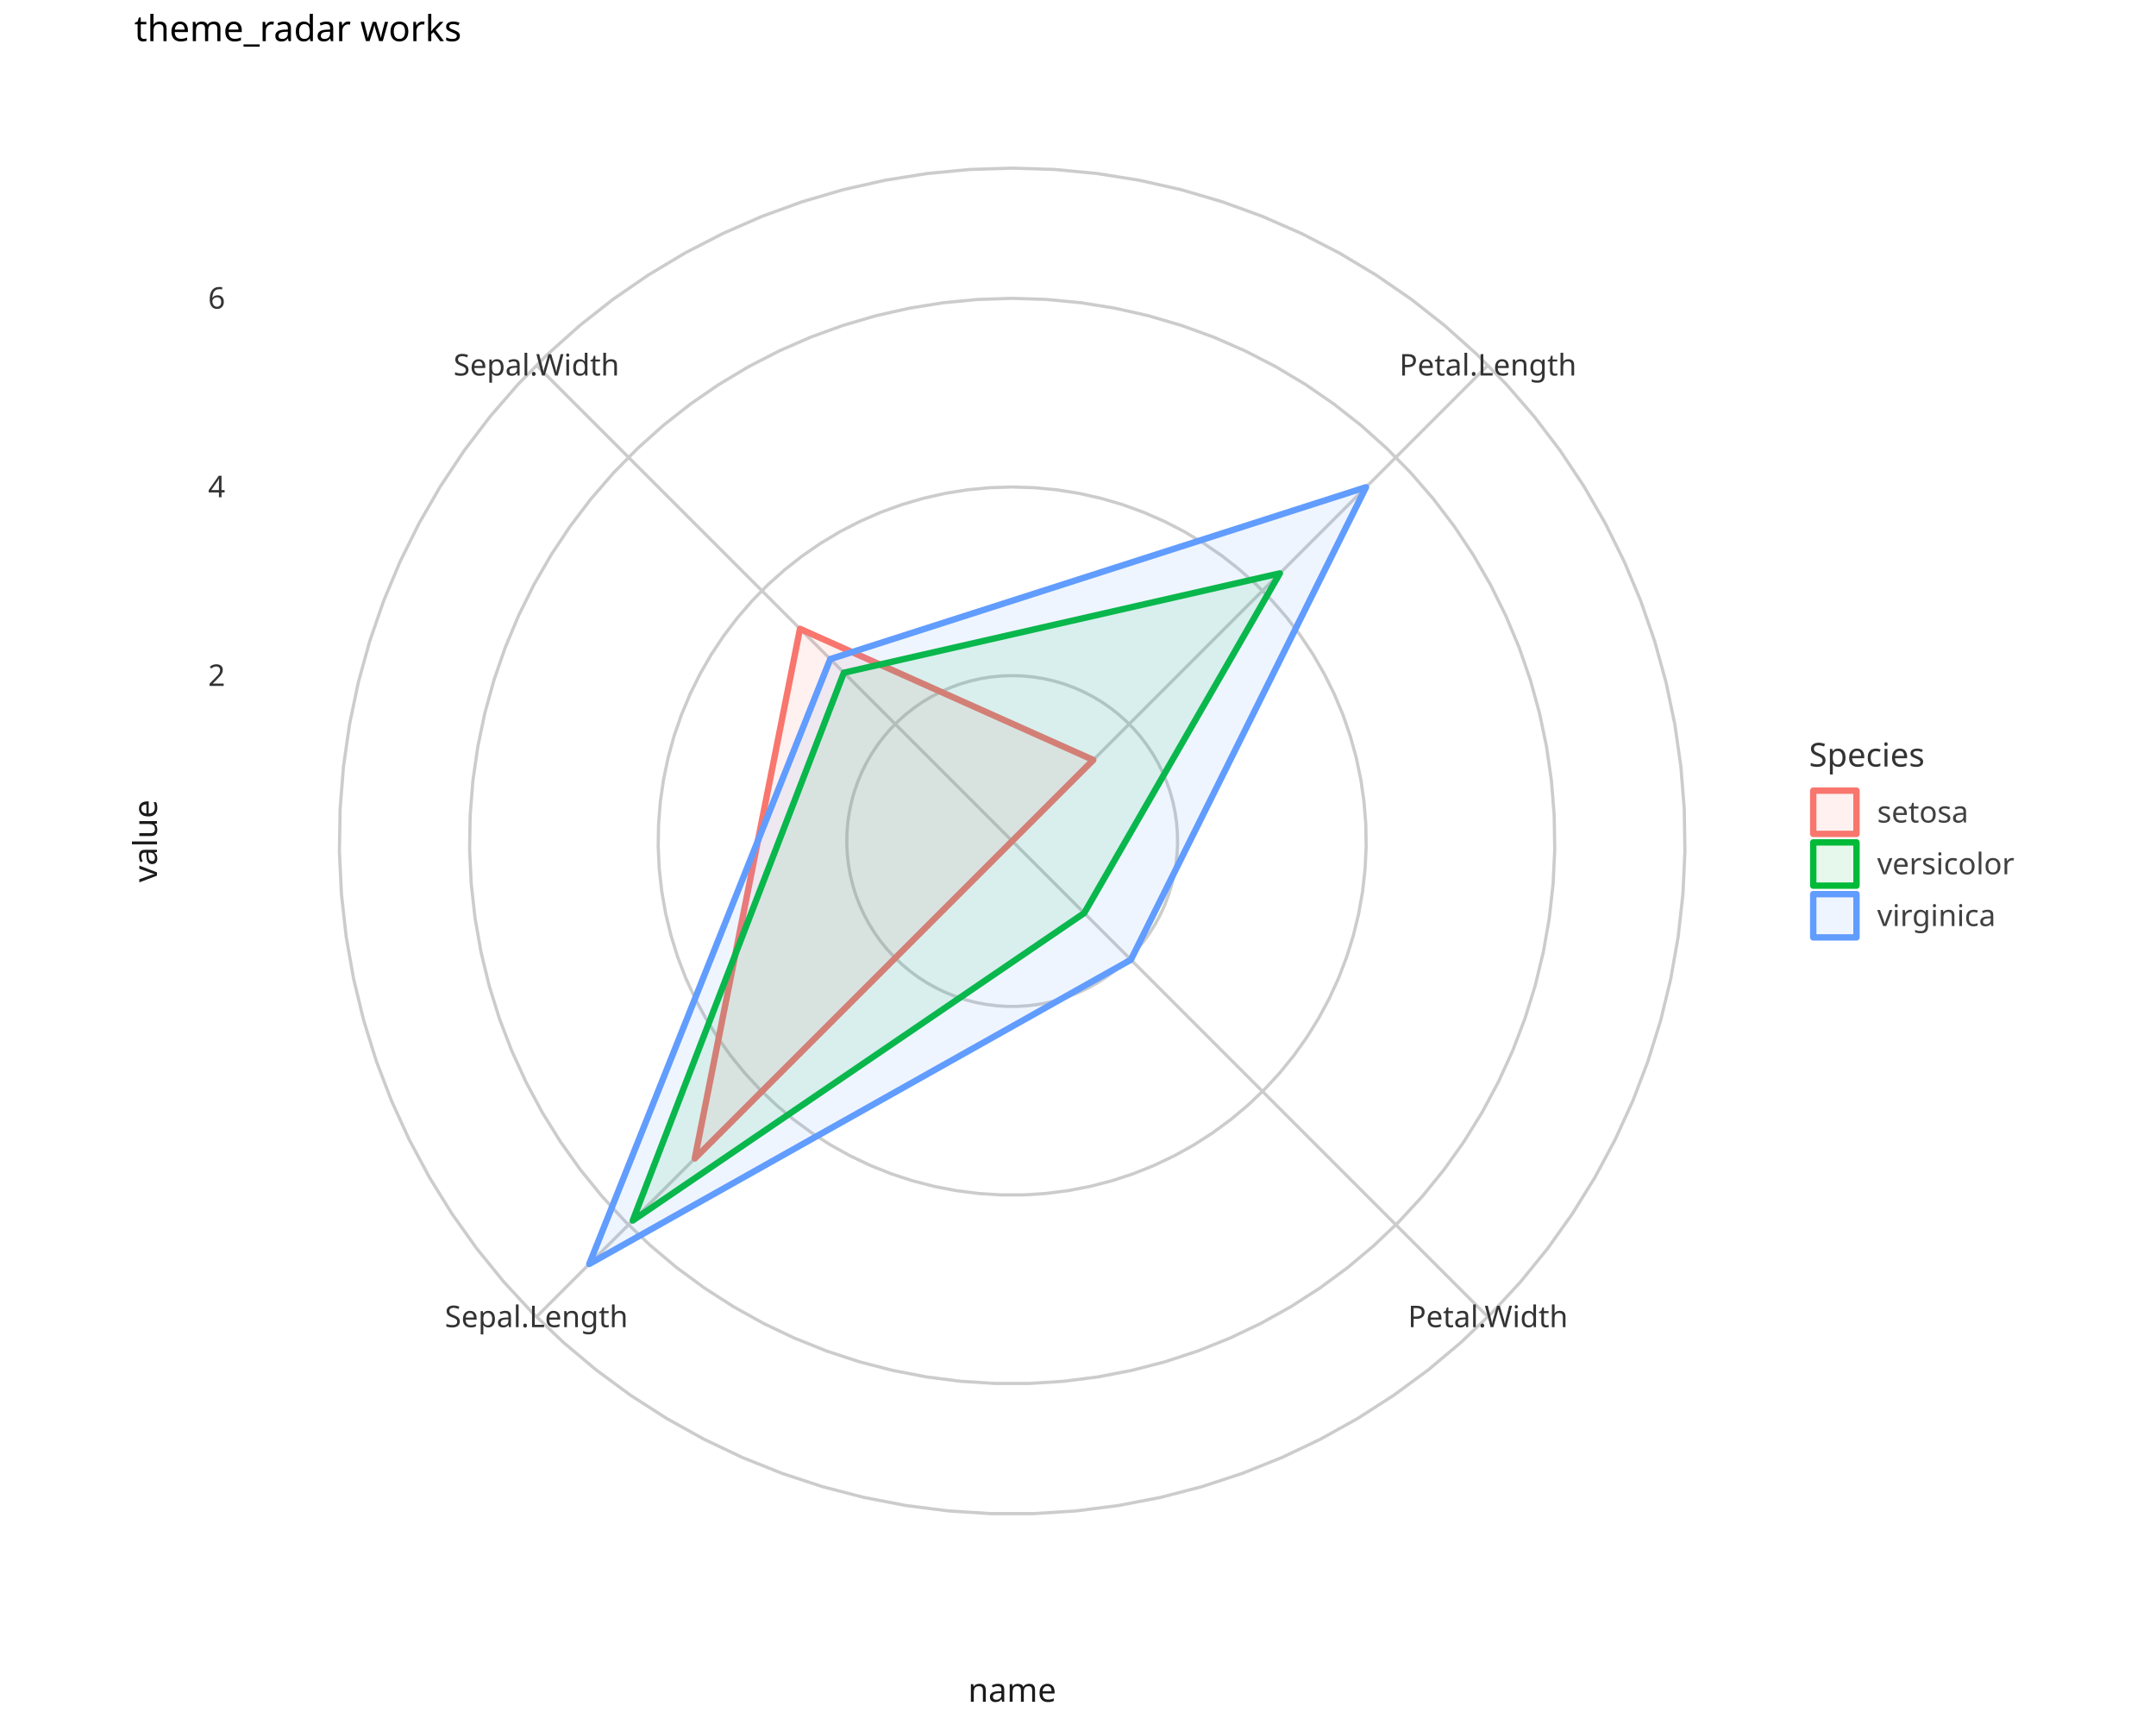
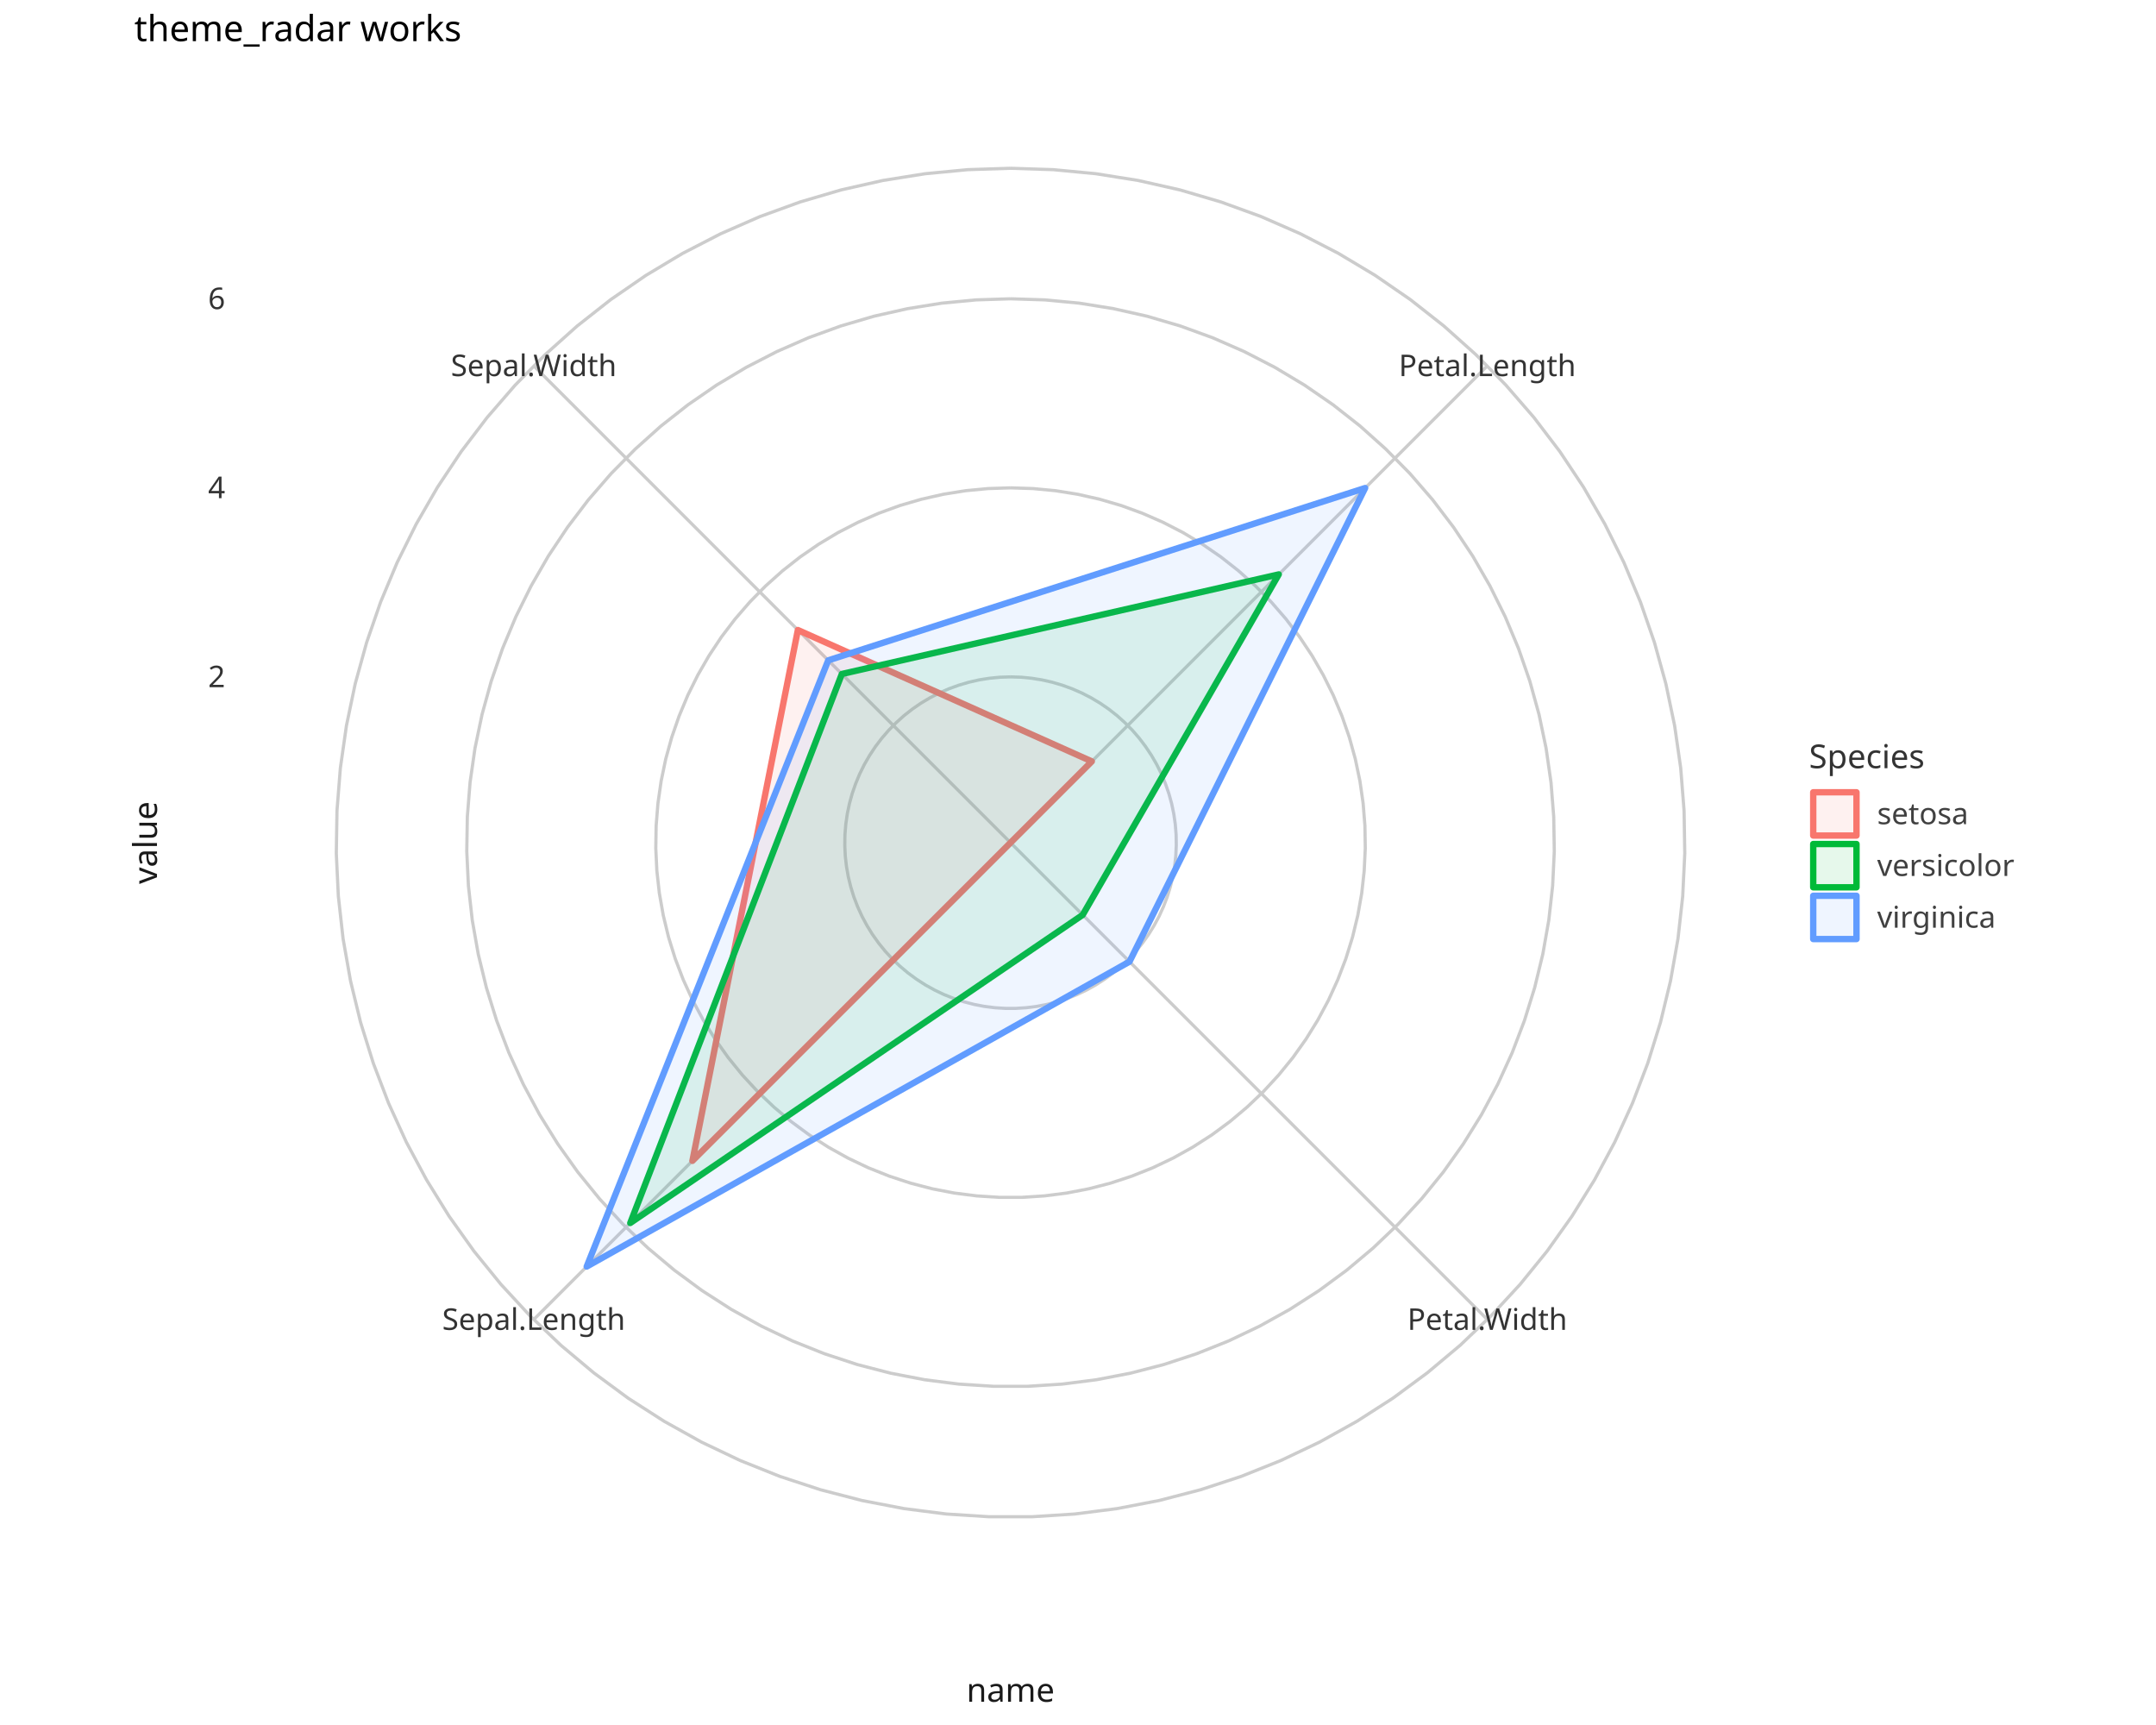
<svg xmlns="http://www.w3.org/2000/svg" class="svglite" data-engine-version="2.0" width="720.00pt" height="576.00pt" viewBox="0 0 720.00 576.00">
  <defs>
    <style type="text/css">
    .svglite line, .svglite polyline, .svglite polygon, .svglite path, .svglite rect, .svglite circle {
      fill: none;
      stroke: #000000;
      stroke-linecap: round;
      stroke-linejoin: round;
      stroke-miterlimit: 10.00;
    }
  </style>
  </defs>
  <rect width="100%" height="100%" style="stroke: none; fill: #FFFFFF;" />
  <defs>
    <clipPath id="cpMC4wMHw3MjAuMDB8MC4wMHw1NzYuMDA=">
      <rect x="0.00" y="0.00" width="720.00" height="576.00" />
    </clipPath>
  </defs>
  <g clip-path="url(#cpMC4wMHw3MjAuMDB8MC4wMHw1NzYuMDA=)">
</g>
  <defs>
    <clipPath id="cpMzkuMzd8NjgwLjYzfDAuMDB8NTc2LjAw">
      <rect x="39.37" y="0.00" width="641.27" height="576.00" />
    </clipPath>
  </defs>
  <g clip-path="url(#cpMzkuMzd8NjgwLjYzfDAuMDB8NTc2LjAw)">
    <rect x="39.37" y="0.00" width="641.27" height="576.00" style="stroke-width: 1.07; stroke: #FFFFFF; fill: #FFFFFF;" />
  </g>
  <g clip-path="url(#cpMC4wMHw3MjAuMDB8MC4wMHw1NzYuMDA=)">
</g>
  <defs>
-     <clipPath id="cpODguMzZ8NTg3LjY4fDMxLjE3fDUzMC41MA==">
-       <rect x="88.36" y="31.17" width="499.32" height="499.32" />
+     <clipPath id="cpODcuMjZ8NTg3LjY4fDMxLjE3fDUzMS41OQ==">
+       <rect x="87.26" y="31.17" width="500.42" height="500.42" />
    </clipPath>
  </defs>
-   <g clip-path="url(#cpODguMzZ8NTg3LjY4fDMxLjE3fDUzMC41MA==)">
-     <rect x="88.36" y="31.17" width="499.32" height="499.32" style="stroke-width: 1.07; stroke: none; fill: #FFFFFF;" />
-     <polyline points="338.02,280.83 496.90,121.95 " style="stroke-width: 1.07; stroke: #CCCCCC; stroke-linecap: butt;" />
-     <polyline points="338.02,280.83 496.90,439.72 " style="stroke-width: 1.07; stroke: #CCCCCC; stroke-linecap: butt;" />
-     <polyline points="338.02,280.83 179.13,439.72 " style="stroke-width: 1.07; stroke: #CCCCCC; stroke-linecap: butt;" />
-     <polyline points="338.02,280.83 179.13,121.95 " style="stroke-width: 1.07; stroke: #CCCCCC; stroke-linecap: butt;" />
-     <polyline points="338.02,225.60 341.52,225.71 345.01,226.04 348.47,226.59 351.89,227.37 355.25,228.35 358.55,229.55 361.76,230.96 364.87,232.56 367.88,234.36 370.77,236.35 373.52,238.52 376.14,240.86 378.60,243.35 380.89,246.00 383.01,248.79 384.96,251.71 386.71,254.75 388.26,257.89 389.62,261.12 390.77,264.43 391.70,267.81 392.42,271.24 392.92,274.71 393.19,278.21 393.25,281.71 393.08,285.21 392.69,288.70 392.09,292.15 391.26,295.55 390.22,298.90 388.97,302.18 387.51,305.36 385.86,308.45 384.01,311.43 381.97,314.29 379.76,317.01 377.39,319.58 374.85,322.00 372.16,324.26 369.34,326.33 366.39,328.23 363.33,329.93 360.16,331.44 356.91,332.74 353.58,333.84 350.19,334.72 346.75,335.38 343.27,335.82 339.77,336.05 336.26,336.05 332.77,335.82 329.29,335.38 325.85,334.72 322.45,333.84 319.12,332.74 315.87,331.44 312.71,329.93 309.64,328.23 306.69,326.33 303.87,324.26 301.19,322.00 298.65,319.58 296.27,317.01 294.06,314.29 292.03,311.43 290.18,308.45 288.52,305.36 287.07,302.18 285.82,298.90 284.78,295.55 283.95,292.15 283.34,288.70 282.95,285.21 282.79,281.71 282.84,278.21 283.12,274.71 283.62,271.24 284.34,267.81 285.27,264.43 286.42,261.12 287.77,257.89 289.33,254.75 291.08,251.71 293.02,248.79 295.14,246.00 297.44,243.35 299.90,240.86 302.51,238.52 305.27,236.35 308.15,234.36 311.16,232.56 314.28,230.96 317.49,229.55 320.78,228.35 324.14,227.37 327.56,226.59 331.02,226.04 334.51,225.71 338.02,225.60 " style="stroke-width: 1.07; stroke: #CCCCCC; stroke-linecap: butt;" />
-     <polyline points="338.02,162.61 345.52,162.85 352.98,163.56 360.39,164.75 367.71,166.40 374.91,168.51 381.96,171.08 388.83,174.09 395.50,177.52 401.93,181.38 408.11,185.63 414.01,190.27 419.60,195.27 424.86,200.62 429.78,206.29 434.32,212.26 438.48,218.50 442.23,225.00 445.56,231.72 448.46,238.64 450.91,245.73 452.91,252.96 454.45,260.30 455.51,267.73 456.11,275.21 456.23,282.71 455.87,290.20 455.04,297.66 453.74,305.05 451.97,312.34 449.74,319.50 447.06,326.51 443.95,333.33 440.40,339.95 436.45,346.32 432.10,352.43 427.37,358.26 422.28,363.77 416.85,368.94 411.10,373.77 405.06,378.21 398.75,382.27 392.19,385.92 385.42,389.14 378.45,391.93 371.33,394.27 364.06,396.15 356.70,397.57 349.26,398.52 341.77,399.00 334.27,399.00 326.78,398.52 319.34,397.57 311.97,396.15 304.71,394.27 297.58,391.93 290.62,389.14 283.84,385.92 277.29,382.27 270.98,378.21 264.94,373.77 259.19,368.94 253.76,363.77 248.67,358.26 243.94,352.43 239.59,346.32 235.63,339.95 232.09,333.33 228.97,326.51 226.29,319.50 224.07,312.34 222.30,305.05 221.00,297.66 220.16,290.20 219.81,282.71 219.93,275.21 220.52,267.73 221.59,260.30 223.13,252.96 225.12,245.73 227.58,238.64 230.48,231.72 233.81,225.00 237.56,218.50 241.71,212.26 246.26,206.29 251.17,200.62 256.43,195.27 262.02,190.27 267.92,185.63 274.10,181.38 280.54,177.52 287.21,174.09 294.08,171.08 301.13,168.51 308.33,166.40 315.64,164.75 323.05,163.56 330.52,162.85 338.02,162.61 " style="stroke-width: 1.07; stroke: #CCCCCC; stroke-linecap: butt;" />
-     <polyline points="338.02,99.62 349.51,99.99 360.96,101.08 372.31,102.90 383.53,105.43 394.56,108.67 405.37,112.60 415.90,117.21 426.12,122.48 435.99,128.39 445.46,134.91 454.50,142.02 463.07,149.69 471.13,157.88 478.66,166.57 485.63,175.72 492.00,185.30 497.75,195.25 502.85,205.56 507.30,216.16 511.06,227.03 514.12,238.11 516.48,249.37 518.11,260.75 519.02,272.21 519.21,283.71 518.66,295.20 517.38,306.62 515.39,317.95 512.68,329.12 509.26,340.10 505.16,350.84 500.38,361.30 494.95,371.44 488.89,381.21 482.22,390.58 474.97,399.50 467.17,407.95 458.84,415.88 450.03,423.28 440.78,430.09 431.10,436.31 421.05,441.90 410.67,446.84 400.00,451.12 389.07,454.71 377.94,457.59 366.65,459.77 355.24,461.23 343.77,461.95 332.27,461.95 320.79,461.23 309.39,459.77 298.09,457.59 286.96,454.71 276.04,451.12 265.36,446.84 254.98,441.90 244.93,436.31 235.26,430.09 226.00,423.28 217.19,415.88 208.87,407.95 201.07,399.50 193.82,390.58 187.15,381.21 181.08,371.44 175.65,361.30 170.88,350.84 166.77,340.10 163.36,329.12 160.65,317.95 158.65,306.62 157.38,295.20 156.83,283.71 157.01,272.21 157.92,260.75 159.56,249.37 161.91,238.11 164.98,227.03 168.74,216.16 173.18,205.56 178.29,195.25 184.04,185.30 190.41,175.72 197.37,166.57 204.90,157.88 212.97,149.69 221.54,142.02 230.58,134.91 240.05,128.39 249.91,122.48 260.13,117.21 270.67,112.60 281.47,108.67 292.51,105.43 303.72,102.90 315.08,101.08 326.52,99.99 338.02,99.62 " style="stroke-width: 1.07; stroke: #CCCCCC; stroke-linecap: butt;" />
-     <polyline points="338.02,56.14 352.27,56.59 366.46,57.95 380.54,60.20 394.45,63.34 408.13,67.36 421.53,72.23 434.59,77.95 447.26,84.48 459.50,91.81 471.24,99.89 482.45,108.71 493.08,118.21 503.08,128.38 512.41,139.15 521.05,150.50 528.95,162.37 536.08,174.72 542.41,187.49 547.92,200.64 552.58,214.12 556.38,227.86 559.30,241.82 561.33,255.93 562.46,270.14 562.68,284.40 562.01,298.64 560.43,312.81 557.95,326.85 554.59,340.71 550.35,354.33 545.27,367.64 539.34,380.61 532.61,393.18 525.09,405.30 516.82,416.91 507.83,427.98 498.16,438.45 487.84,448.29 476.92,457.46 465.43,465.91 453.44,473.62 440.98,480.55 428.10,486.68 414.87,491.98 401.32,496.43 387.52,500.01 373.52,502.71 359.38,504.51 345.15,505.42 330.89,505.42 316.66,504.51 302.52,502.71 288.51,500.01 274.71,496.43 261.17,491.98 247.93,486.68 235.06,480.55 222.60,473.62 210.60,465.91 199.12,457.46 188.20,448.29 177.88,438.45 168.20,427.98 159.21,416.91 150.94,405.30 143.43,393.18 136.69,380.61 130.77,367.64 125.68,354.33 121.45,340.71 118.09,326.85 115.61,312.81 114.03,298.64 113.35,284.40 113.58,270.14 114.71,255.93 116.74,241.82 119.66,227.86 123.46,214.12 128.12,200.64 133.63,187.49 139.96,174.72 147.09,162.37 154.99,150.50 163.62,139.15 172.96,128.38 182.96,118.21 193.59,108.71 204.79,99.89 216.54,91.81 228.77,84.48 241.44,77.95 254.51,72.23 267.91,67.36 281.59,63.34 295.49,60.20 309.57,57.95 323.77,56.59 338.02,56.14 " style="stroke-width: 1.07; stroke: #CCCCCC; stroke-linecap: butt;" />
-     <polygon points="232.02,386.83 267.16,209.97 365.10,253.76 338.02,280.83 " style="stroke-width: 2.13; stroke: #F8766D; stroke-linecap: butt; fill: #F8766D; fill-opacity: 0.10;" />
-     <polygon points="211.31,407.55 281.81,224.63 427.41,191.45 362.07,304.89 " style="stroke-width: 2.13; stroke: #00BA38; stroke-linecap: butt; fill: #00BA38; fill-opacity: 0.10;" />
-     <polygon points="196.79,422.06 277.27,220.08 456.18,162.68 377.66,320.47 " style="stroke-width: 2.13; stroke: #619CFF; stroke-linecap: butt; fill: #619CFF; fill-opacity: 0.10;" />
-     <text x="496.90" y="125.39" text-anchor="middle" style="font-size: 10.00px; fill: #333333; font-family: sans;" textLength="56.16px" lengthAdjust="spacingAndGlyphs">Petal.Length</text>
-     <text x="496.90" y="443.16" text-anchor="middle" style="font-size: 10.00px; fill: #333333; font-family: sans;" textLength="51.13px" lengthAdjust="spacingAndGlyphs">Petal.Width</text>
-     <text x="179.13" y="443.16" text-anchor="middle" style="font-size: 10.00px; fill: #333333; font-family: sans;" textLength="58.94px" lengthAdjust="spacingAndGlyphs">Sepal.Length</text>
-     <text x="179.13" y="125.39" text-anchor="middle" style="font-size: 10.00px; fill: #333333; font-family: sans;" textLength="53.92px" lengthAdjust="spacingAndGlyphs">Sepal.Width</text>
+   <g clip-path="url(#cpODcuMjZ8NTg3LjY4fDMxLjE3fDUzMS41OQ==)">
+     <rect x="87.26" y="31.17" width="500.42" height="500.42" style="stroke-width: 1.07; stroke: none; fill: #FFFFFF;" />
+     <polyline points="337.47,281.38 496.70,122.15 " style="stroke-width: 1.07; stroke: #CCCCCC; stroke-linecap: butt;" />
+     <polyline points="337.47,281.38 496.70,440.61 " style="stroke-width: 1.07; stroke: #CCCCCC; stroke-linecap: butt;" />
+     <polyline points="337.47,281.38 178.24,440.61 " style="stroke-width: 1.07; stroke: #CCCCCC; stroke-linecap: butt;" />
+     <polyline points="337.47,281.38 178.24,122.15 " style="stroke-width: 1.07; stroke: #CCCCCC; stroke-linecap: butt;" />
+     <polyline points="337.47,226.02 340.98,226.13 344.48,226.47 347.95,227.02 351.37,227.80 354.74,228.79 358.04,229.99 361.26,231.40 364.39,233.01 367.40,234.81 370.29,236.80 373.05,238.97 375.67,241.32 378.14,243.82 380.44,246.48 382.56,249.27 384.51,252.20 386.27,255.24 387.83,258.39 389.18,261.63 390.33,264.94 391.27,268.33 391.99,271.77 392.49,275.25 392.77,278.75 392.82,282.26 392.66,285.77 392.27,289.26 391.66,292.72 390.83,296.13 389.79,299.49 388.53,302.77 387.07,305.97 385.41,309.06 383.56,312.05 381.52,314.91 379.31,317.64 376.92,320.22 374.38,322.64 371.69,324.90 368.86,326.98 365.91,328.88 362.84,330.59 359.67,332.10 356.40,333.40 353.07,334.50 349.67,335.38 346.22,336.05 342.73,336.49 339.23,336.71 335.71,336.71 332.21,336.49 328.72,336.05 325.27,335.38 321.87,334.50 318.54,333.40 315.27,332.10 312.10,330.59 309.03,328.88 306.08,326.98 303.25,324.90 300.56,322.64 298.01,320.22 295.63,317.64 293.42,314.91 291.38,312.05 289.53,309.06 287.87,305.97 286.41,302.77 285.15,299.49 284.11,296.13 283.28,292.72 282.67,289.26 282.28,285.77 282.12,282.26 282.17,278.75 282.45,275.25 282.95,271.77 283.67,268.33 284.61,264.94 285.76,261.63 287.11,258.39 288.67,255.24 290.43,252.20 292.37,249.27 294.50,246.48 296.80,243.82 299.27,241.32 301.88,238.97 304.65,236.80 307.54,234.81 310.55,233.01 313.68,231.40 316.89,229.99 320.20,228.79 323.57,227.80 326.99,227.02 330.46,226.47 333.96,226.13 337.47,226.02 " style="stroke-width: 1.07; stroke: #CCCCCC; stroke-linecap: butt;" />
+     <polyline points="337.47,162.90 344.98,163.14 352.47,163.85 359.89,165.04 367.23,166.70 374.44,168.81 381.51,171.39 388.39,174.40 395.08,177.84 401.53,181.71 407.72,185.97 413.63,190.62 419.23,195.63 424.51,200.99 429.43,206.67 433.98,212.65 438.15,218.91 441.91,225.43 445.25,232.16 448.15,239.10 450.61,246.20 452.61,253.45 454.15,260.81 455.22,268.25 455.82,275.74 455.94,283.26 455.58,290.77 454.75,298.24 453.44,305.65 451.67,312.96 449.44,320.14 446.75,327.16 443.63,334.00 440.08,340.62 436.12,347.01 431.76,353.14 427.01,358.97 421.91,364.50 416.47,369.68 410.71,374.52 404.66,378.98 398.33,383.04 391.76,386.70 384.97,389.93 377.99,392.72 370.85,395.07 363.57,396.96 356.19,398.38 348.73,399.33 341.23,399.81 333.71,399.81 326.21,399.33 318.75,398.38 311.37,396.96 304.09,395.07 296.95,392.72 289.97,389.93 283.18,386.70 276.61,383.04 270.28,378.98 264.23,374.52 258.47,369.68 253.03,364.50 247.92,358.97 243.18,353.14 238.82,347.01 234.86,340.62 231.31,334.00 228.18,327.16 225.50,320.14 223.27,312.96 221.50,305.65 220.19,298.24 219.36,290.77 219.00,283.26 219.12,275.74 219.72,268.25 220.79,260.81 222.32,253.45 224.33,246.20 226.79,239.10 229.69,232.16 233.03,225.43 236.79,218.91 240.95,212.65 245.51,206.67 250.43,200.99 255.71,195.63 261.31,190.62 267.22,185.97 273.41,181.71 279.86,177.84 286.55,174.40 293.43,171.39 300.50,168.81 307.71,166.70 315.05,165.04 322.47,163.85 329.95,163.14 337.47,162.90 " style="stroke-width: 1.07; stroke: #CCCCCC; stroke-linecap: butt;" />
+     <polyline points="337.47,99.77 348.99,100.14 360.46,101.23 371.84,103.06 383.08,105.59 394.14,108.84 404.97,112.78 415.52,117.40 425.77,122.68 435.65,128.60 445.15,135.14 454.21,142.26 462.79,149.95 470.88,158.16 478.42,166.87 485.40,176.04 491.79,185.63 497.55,195.61 502.67,205.94 507.12,216.57 510.89,227.46 513.96,238.57 516.32,249.85 517.96,261.25 518.87,272.74 519.06,284.26 518.51,295.78 517.23,307.23 515.23,318.58 512.51,329.78 509.09,340.78 504.98,351.55 500.19,362.03 494.75,372.19 488.67,381.98 481.99,391.37 474.72,400.31 466.90,408.78 458.56,416.73 449.73,424.14 440.45,430.97 430.76,437.20 420.69,442.80 410.28,447.76 399.58,452.04 388.63,455.64 377.48,458.53 366.16,460.71 354.73,462.17 343.23,462.90 331.71,462.90 320.21,462.17 308.78,460.71 297.46,458.53 286.30,455.64 275.36,452.04 264.66,447.76 254.25,442.80 244.18,437.20 234.49,430.97 225.21,424.14 216.38,416.73 208.04,408.78 200.22,400.31 192.95,391.37 186.27,381.98 180.19,372.19 174.75,362.03 169.96,351.55 165.85,340.78 162.43,329.78 159.71,318.58 157.71,307.23 156.43,295.78 155.88,284.26 156.07,272.74 156.98,261.25 158.62,249.85 160.98,238.57 164.05,227.46 167.82,216.57 172.27,205.94 177.39,195.61 183.15,185.63 189.54,176.04 196.51,166.87 204.06,158.16 212.15,149.95 220.73,142.26 229.79,135.14 239.28,128.60 249.17,122.68 259.42,117.40 269.97,112.78 280.80,108.84 291.86,105.59 303.10,103.06 314.48,101.23 325.95,100.14 337.47,99.77 " style="stroke-width: 1.07; stroke: #CCCCCC; stroke-linecap: butt;" />
+     <polyline points="337.47,56.19 351.75,56.65 365.98,58.01 380.09,60.26 394.03,63.41 407.74,67.44 421.16,72.32 434.25,78.05 446.96,84.60 459.22,91.94 470.99,100.04 482.22,108.88 492.87,118.41 502.89,128.59 512.25,139.39 520.90,150.76 528.82,162.66 535.96,175.03 542.31,187.84 547.83,201.02 552.50,214.52 556.31,228.29 559.24,242.28 561.27,256.42 562.40,270.67 562.63,284.96 561.95,299.23 560.37,313.43 557.88,327.50 554.52,341.39 550.27,355.03 545.17,368.38 539.24,381.38 532.49,393.98 524.95,406.12 516.67,417.76 507.66,428.85 497.96,439.35 487.62,449.21 476.67,458.39 465.17,466.87 453.14,474.59 440.66,481.54 427.75,487.68 414.49,492.99 400.91,497.45 387.08,501.04 373.05,503.74 358.88,505.55 344.61,506.46 330.32,506.46 316.06,505.55 301.89,503.74 287.86,501.04 274.03,497.45 260.45,492.99 247.18,487.68 234.28,481.54 221.80,474.59 209.77,466.87 198.27,458.39 187.32,449.21 176.98,439.35 167.28,428.85 158.27,417.76 149.98,406.12 142.45,393.98 135.70,381.38 129.77,368.38 124.67,355.03 120.42,341.39 117.05,327.50 114.57,313.43 112.99,299.23 112.31,284.96 112.54,270.67 113.67,256.42 115.70,242.28 118.63,228.29 122.44,214.52 127.11,201.02 132.63,187.84 138.98,175.03 146.12,162.66 154.04,150.76 162.69,139.39 172.05,128.59 182.07,118.41 192.72,108.88 203.95,100.04 215.72,91.94 227.98,84.60 240.68,78.05 253.78,72.32 267.20,67.44 280.91,63.41 294.85,60.26 308.96,58.01 323.19,56.65 337.47,56.19 " style="stroke-width: 1.07; stroke: #CCCCCC; stroke-linecap: butt;" />
+     <polygon points="231.24,387.62 266.45,210.37 364.61,254.24 337.47,281.38 " style="stroke-width: 2.13; stroke: #F8766D; stroke-linecap: butt; fill: #F8766D; fill-opacity: 0.10;" />
+     <polygon points="210.48,408.37 281.14,225.05 427.05,191.80 361.57,305.49 " style="stroke-width: 2.13; stroke: #00BA38; stroke-linecap: butt; fill: #00BA38; fill-opacity: 0.10;" />
+     <polygon points="195.93,422.92 276.59,220.50 455.89,162.96 377.20,321.11 " style="stroke-width: 2.13; stroke: #619CFF; stroke-linecap: butt; fill: #619CFF; fill-opacity: 0.10;" />
+     <text x="496.70" y="125.59" text-anchor="middle" style="font-size: 10.00px; fill: #333333; font-family: sans;" textLength="56.16px" lengthAdjust="spacingAndGlyphs">Petal.Length</text>
+     <text x="496.70" y="444.06" text-anchor="middle" style="font-size: 10.00px; fill: #333333; font-family: sans;" textLength="51.13px" lengthAdjust="spacingAndGlyphs">Petal.Width</text>
+     <text x="178.24" y="444.06" text-anchor="middle" style="font-size: 10.00px; fill: #333333; font-family: sans;" textLength="58.94px" lengthAdjust="spacingAndGlyphs">Sepal.Length</text>
+     <text x="178.24" y="125.59" text-anchor="middle" style="font-size: 10.00px; fill: #333333; font-family: sans;" textLength="53.92px" lengthAdjust="spacingAndGlyphs">Sepal.Width</text>
  </g>
  <g clip-path="url(#cpMC4wMHw3MjAuMDB8MC4wMHw1NzYuMDA=)">
-     <text x="75.21" y="229.04" text-anchor="end" style="font-size: 10.00px; fill: #333333; font-family: sans;" textLength="5.56px" lengthAdjust="spacingAndGlyphs">2</text>
-     <text x="75.21" y="166.05" text-anchor="end" style="font-size: 10.00px; fill: #333333; font-family: sans;" textLength="5.56px" lengthAdjust="spacingAndGlyphs">4</text>
-     <text x="75.21" y="103.06" text-anchor="end" style="font-size: 10.00px; fill: #333333; font-family: sans;" textLength="5.56px" lengthAdjust="spacingAndGlyphs">6</text>
-     <text x="338.02" y="568.24" text-anchor="middle" style="font-size: 11.00px; fill: #1A1A1A; font-family: sans;" textLength="27.52px" lengthAdjust="spacingAndGlyphs">name</text>
-     <text transform="translate(52.42,280.83) rotate(-90)" text-anchor="middle" style="font-size: 11.00px; fill: #1A1A1A; font-family: sans;" textLength="26.30px" lengthAdjust="spacingAndGlyphs">value</text>
-     <rect x="598.64" y="241.77" width="76.52" height="78.13" style="stroke-width: 1.07; stroke: none; fill: #FFFFFF;" />
-     <text x="604.12" y="255.96" style="font-size: 11.00px; fill: #333333; font-family: sans;" textLength="39.14px" lengthAdjust="spacingAndGlyphs">Species</text>
-     <rect x="605.53" y="264.00" width="14.45" height="14.45" style="stroke-width: 2.13; stroke: #F8766D; stroke-linecap: butt; fill: #F8766D; fill-opacity: 0.10;" />
-     <rect x="605.53" y="281.28" width="14.45" height="14.45" style="stroke-width: 2.13; stroke: #00BA38; stroke-linecap: butt; fill: #00BA38; fill-opacity: 0.10;" />
-     <rect x="605.53" y="298.56" width="14.45" height="14.45" style="stroke-width: 2.13; stroke: #619CFF; stroke-linecap: butt; fill: #619CFF; fill-opacity: 0.10;" />
-     <text x="626.88" y="274.66" style="font-size: 10.00px; fill: #404040; font-family: sans;" textLength="29.47px" lengthAdjust="spacingAndGlyphs">setosa</text>
-     <text x="626.88" y="291.94" style="font-size: 10.00px; fill: #404040; font-family: sans;" textLength="42.80px" lengthAdjust="spacingAndGlyphs">versicolor</text>
-     <text x="626.88" y="309.22" style="font-size: 10.00px; fill: #404040; font-family: sans;" textLength="36.68px" lengthAdjust="spacingAndGlyphs">virginica</text>
+     <text x="75.21" y="229.46" text-anchor="end" style="font-size: 10.00px; fill: #333333; font-family: sans;" textLength="5.56px" lengthAdjust="spacingAndGlyphs">2</text>
+     <text x="75.21" y="166.34" text-anchor="end" style="font-size: 10.00px; fill: #333333; font-family: sans;" textLength="5.56px" lengthAdjust="spacingAndGlyphs">4</text>
+     <text x="75.21" y="103.21" text-anchor="end" style="font-size: 10.00px; fill: #333333; font-family: sans;" textLength="5.56px" lengthAdjust="spacingAndGlyphs">6</text>
+     <text x="337.47" y="568.24" text-anchor="middle" style="font-size: 11.00px; fill: #1A1A1A; font-family: sans;" textLength="27.52px" lengthAdjust="spacingAndGlyphs">name</text>
+     <text transform="translate(52.42,281.38) rotate(-90)" text-anchor="middle" style="font-size: 11.00px; fill: #1A1A1A; font-family: sans;" textLength="26.30px" lengthAdjust="spacingAndGlyphs">value</text>
+     <rect x="598.64" y="242.32" width="76.52" height="78.13" style="stroke-width: 1.07; stroke: none; fill: #FFFFFF;" />
+     <text x="604.12" y="256.51" style="font-size: 11.00px; fill: #333333; font-family: sans;" textLength="39.14px" lengthAdjust="spacingAndGlyphs">Species</text>
+     <rect x="605.53" y="264.55" width="14.45" height="14.45" style="stroke-width: 2.13; stroke: #F8766D; stroke-linecap: butt; fill: #F8766D; fill-opacity: 0.10;" />
+     <rect x="605.53" y="281.83" width="14.45" height="14.45" style="stroke-width: 2.13; stroke: #00BA38; stroke-linecap: butt; fill: #00BA38; fill-opacity: 0.10;" />
+     <rect x="605.53" y="299.11" width="14.45" height="14.45" style="stroke-width: 2.13; stroke: #619CFF; stroke-linecap: butt; fill: #619CFF; fill-opacity: 0.10;" />
+     <text x="626.88" y="275.21" style="font-size: 10.00px; fill: #404040; font-family: sans;" textLength="29.47px" lengthAdjust="spacingAndGlyphs">setosa</text>
+     <text x="626.88" y="292.49" style="font-size: 10.00px; fill: #404040; font-family: sans;" textLength="42.80px" lengthAdjust="spacingAndGlyphs">versicolor</text>
+     <text x="626.88" y="309.77" style="font-size: 10.00px; fill: #404040; font-family: sans;" textLength="36.68px" lengthAdjust="spacingAndGlyphs">virginica</text>
    <text x="44.85" y="13.74" style="font-size: 12.00px; font-family: sans;" textLength="102.73px" lengthAdjust="spacingAndGlyphs">theme_radar works</text>
  </g>
</svg>
